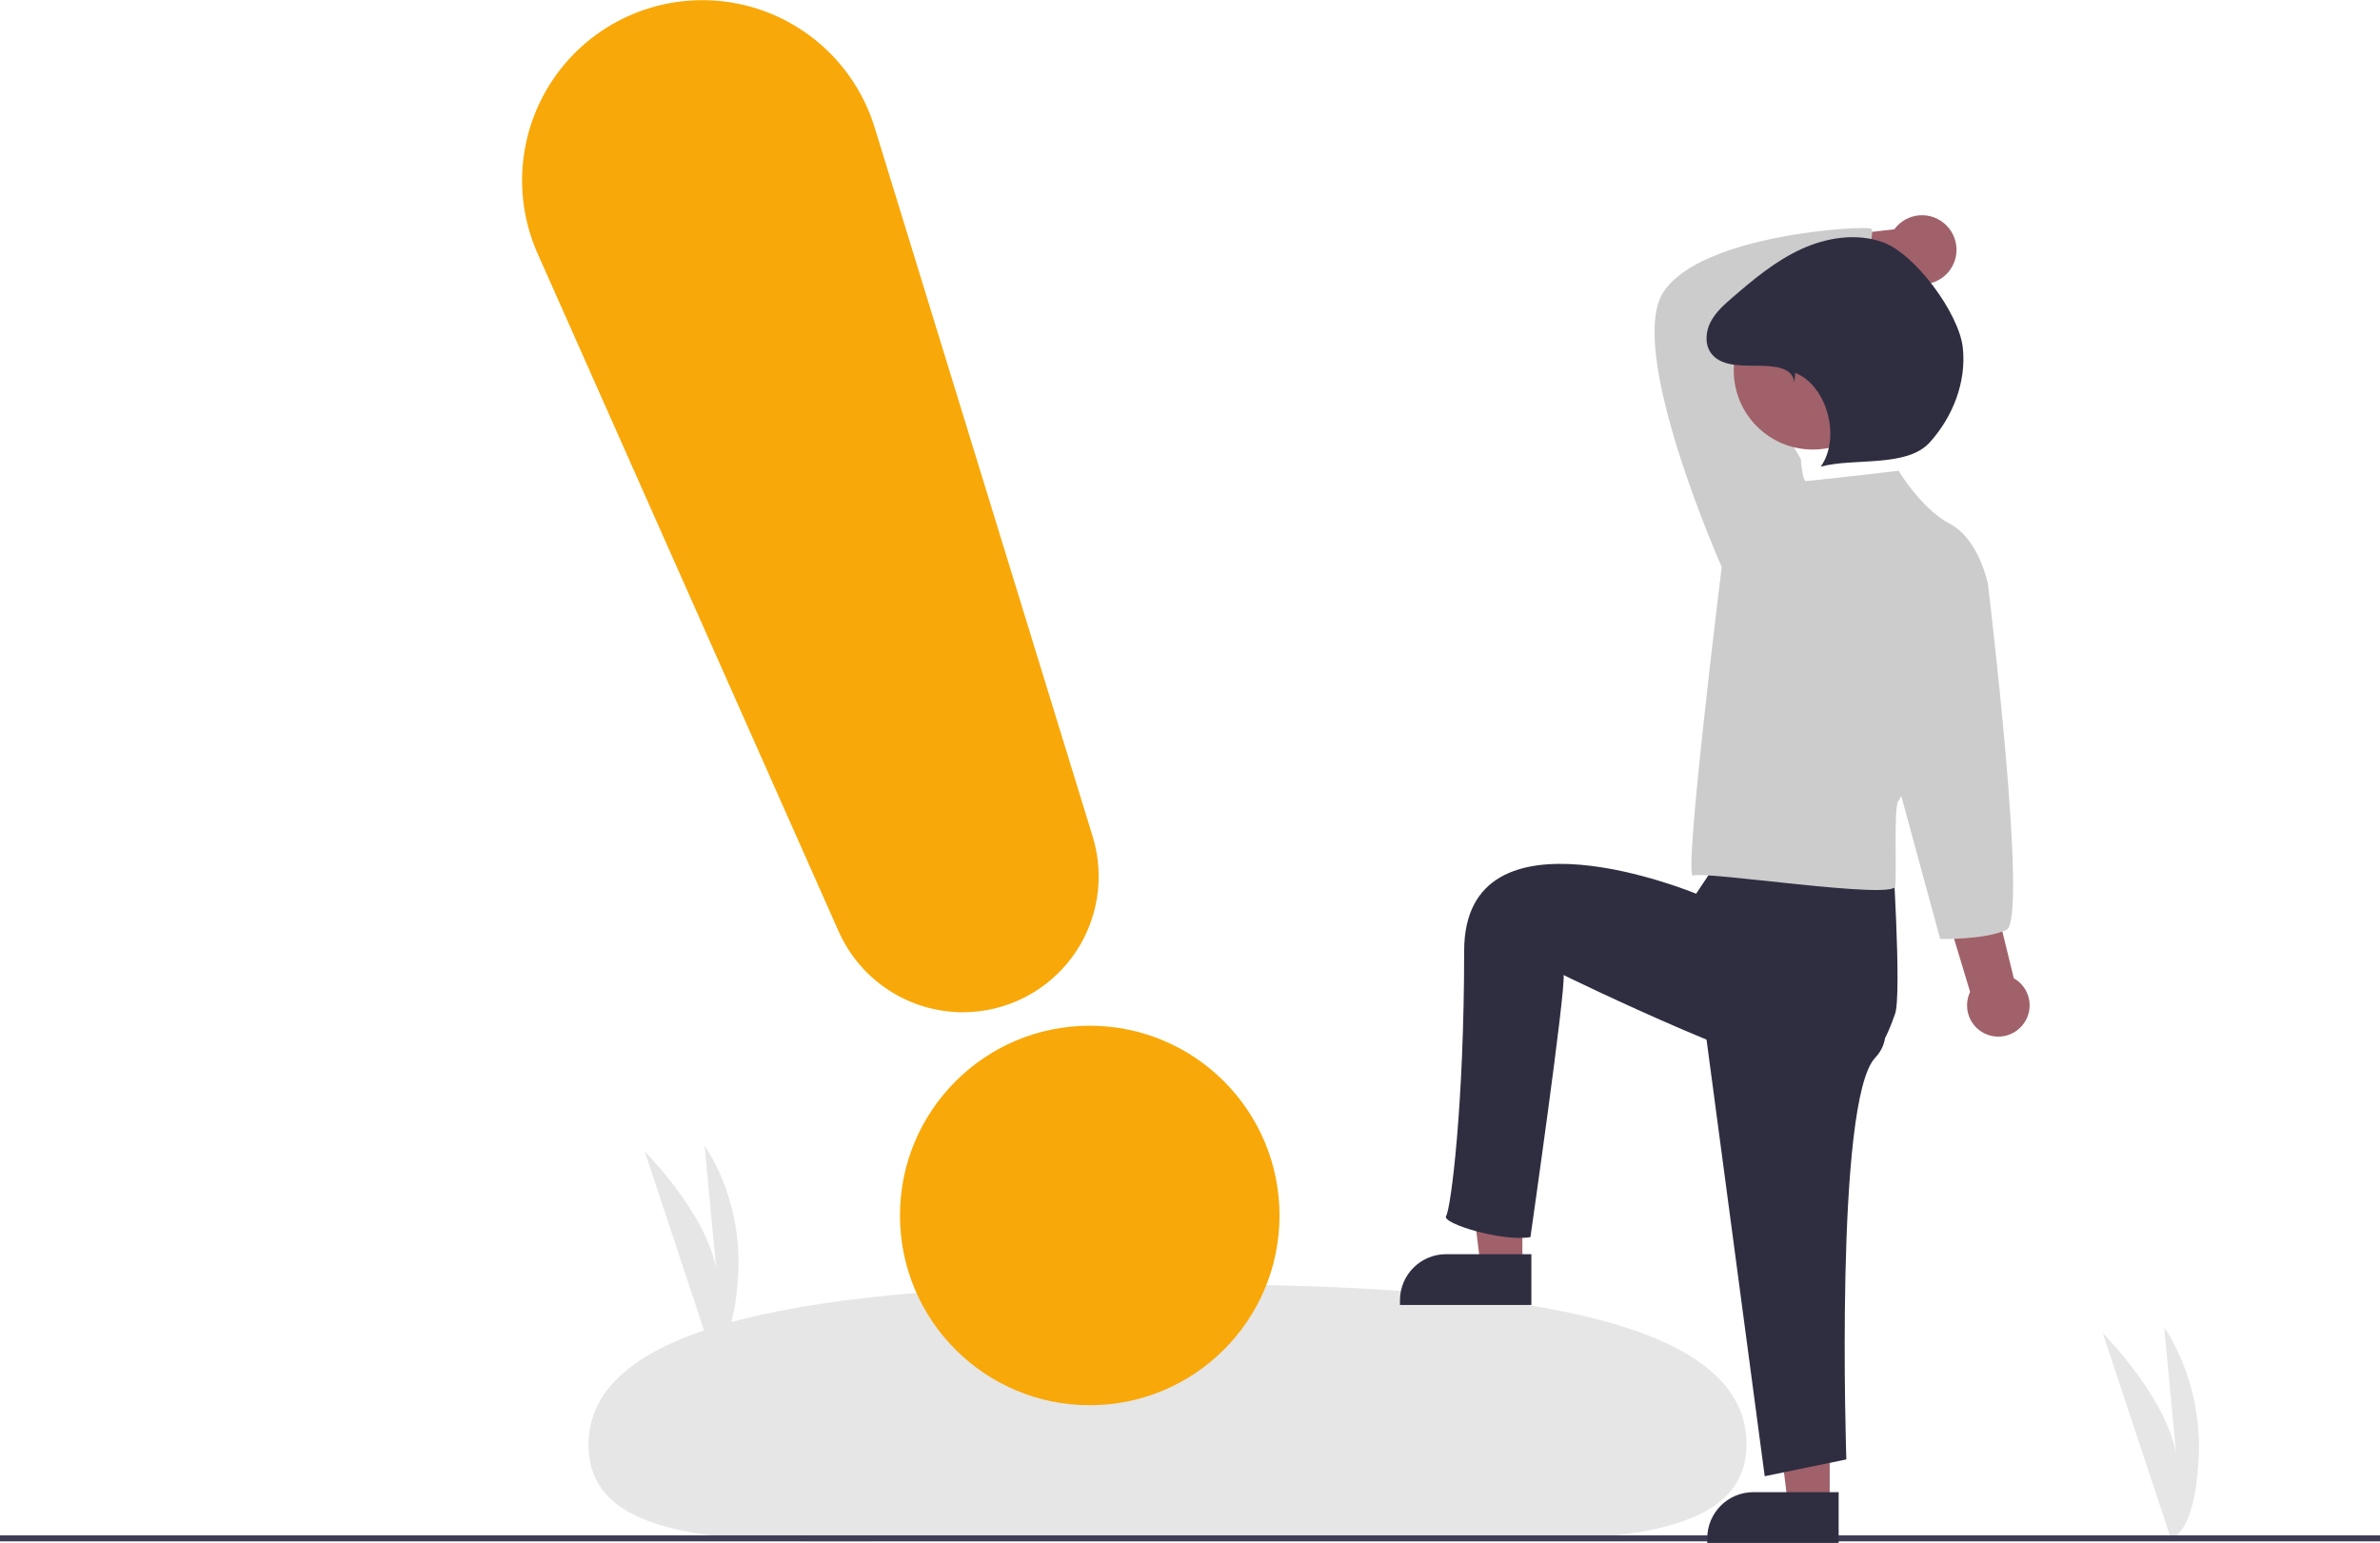
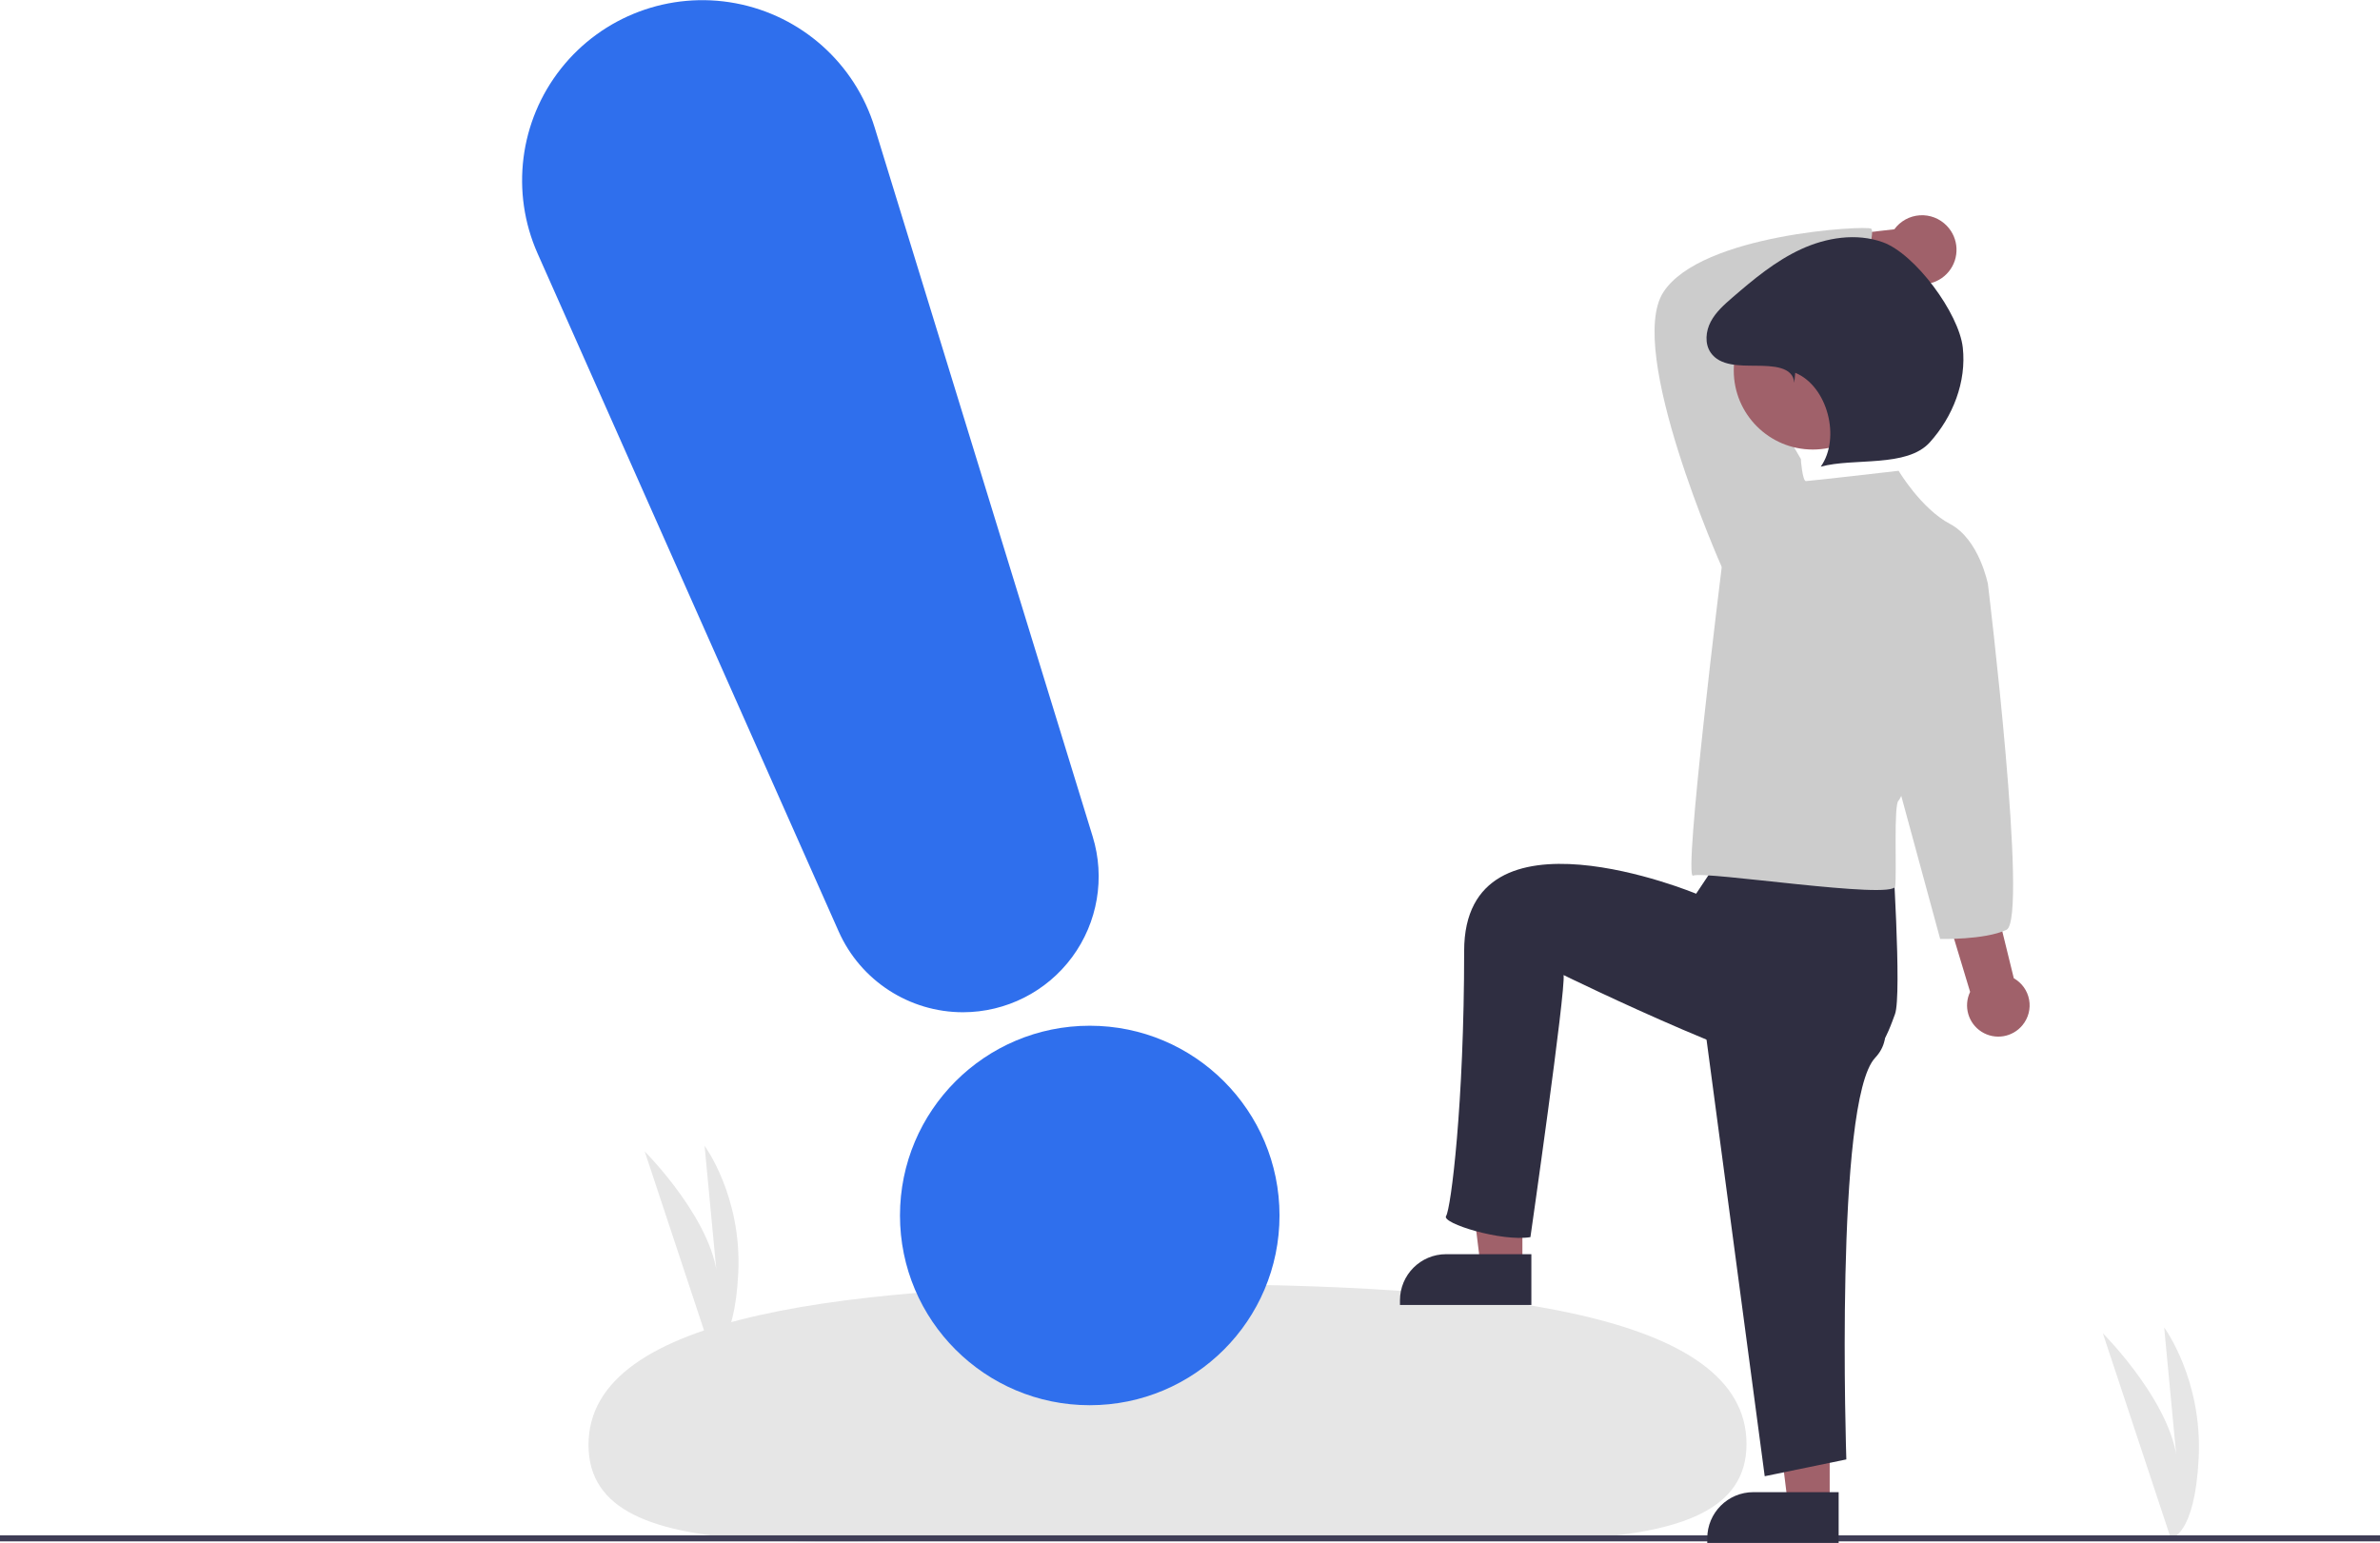
<svg xmlns="http://www.w3.org/2000/svg" data-name="Layer 1" width="790" height="512.208" viewBox="0 0 790 512.208">
  <path d="M925.563,704.589,903,636.498s24.818,24.818,24.818,45.182l-4.455-47.091s12.727,17.182,11.455,43.273S925.563,704.589,925.563,704.589Z" transform="translate(-205 -193.896)" fill="#e6e6e6" />
  <path d="M441.021,642.589,419,576.135s24.222,24.222,24.222,44.096l-4.347-45.959s12.421,16.769,11.179,42.232S441.021,642.589,441.021,642.589Z" transform="translate(-205 -193.896)" fill="#e6e6e6" />
  <path d="M784.726,673.255c.038,43.715-86.665,30.268-192.809,30.36s-191.536,13.687-191.573-30.028,86.633-53.297,192.777-53.389S784.688,629.54,784.726,673.255Z" transform="translate(-205 -193.896)" fill="#e6e6e6" />
  <rect y="509.693" width="790" height="2" fill="#3f3d56" />
  <polygon points="505.336 420.322 491.459 420.322 484.855 366.797 505.336 366.797 505.336 420.322" fill="#a0616a" />
  <path d="M480.006,416.357H508.31a0,0,0,0,1,0,0V433.208a0,0,0,0,1,0,0H464.697a0,0,0,0,1,0,0v-1.541A15.309,15.309,0,0,1,480.006,416.357Z" fill="#2f2e41" />
  <polygon points="607.336 499.322 593.459 499.322 586.855 445.797 607.336 445.797 607.336 499.322" fill="#a0616a" />
  <path d="M582.006,495.357H610.31a0,0,0,0,1,0,0V512.208a0,0,0,0,1,0,0H566.697a0,0,0,0,1,0,0v-1.541A15.309,15.309,0,0,1,582.006,495.357Z" fill="#2f2e41" />
  <path d="M876.345,534.205A10.316,10.316,0,0,0,873.449,518.654l-32.23-131.293L820.611,396.228l38.335,126.949a10.372,10.372,0,0,0,17.398,11.028Z" transform="translate(-205 -193.896)" fill="#a0616a" />
  <path d="M851.208,268.86a11.382,11.382,0,0,0-17.415,1.152l-49.885,5.727,7.589,19.241,45.368-8.491a11.444,11.444,0,0,0,14.344-17.63Z" transform="translate(-205 -193.896)" fill="#a0616a" />
  <path d="M769,520.589l21.768,163.374,27.093-5.578s-3.984-118.982,9.562-133.325S810,505.589,810,505.589Z" transform="translate(-205 -193.896)" fill="#2f2e41" />
  <path d="M778,475.589l-10,15s-77-31.999-77,19-4.406,85.609-6,88,18.438,8.594,28,7c0,0,11.797-82.219,11-87,0,0,75.534,37.033,89.877,33.846S831.609,536.964,834,530.589s-1-57-1-57l-47.81-14.59Z" transform="translate(-205 -193.896)" fill="#2f2e41" />
  <path d="M779.349,385.529l-2.85-3.42s-31.924-71.828-19.382-91.21,67.268-22.233,68.978-21.092-4.085,15.943-.094,22.784c0,0-42.394,9.191-45.244,10.331s21.966,43.274,21.966,43.274l-2.85,25.653Z" transform="translate(-205 -193.896)" fill="#ccc" />
  <path d="M835.215,350.185S805.572,353.605,804.432,353.605s-1.71-7.411-1.71-7.411l-26.223,35.914S763.58,486.299,767,484.589s66.505,8.112,67.075,3.551-.57-27.363,1.14-28.503,29.643-71.828,29.643-71.828-2.85-14.822-12.541-19.952S835.215,350.185,835.215,350.185Z" transform="translate(-205 -193.896)" fill="#ccc" />
  <path d="M855.738,378.118l9.121,9.691S878.411,499.169,871,502.589s-22,3-22,3l-14.355-52.793Z" transform="translate(-205 -193.896)" fill="#ccc" />
  <circle cx="601.73" cy="122.998" r="26.239" fill="#a0616a" />
  <path d="M800.573,320.988c-.354-5.444-7.223-5.631-12.679-5.683s-11.978.143-15.065-4.355c-2.04-2.973-1.65-7.1.035-10.288s4.458-5.639,7.185-7.997c7.041-6.089,14.298-12.129,22.752-16.027s18.36-5.472,27.128-2.344c10.77,3.843,25.329,23.626,26.587,34.992s-3.285,22.953-10.942,31.446-25.182,5.066-36.211,8.088c6.705-9.49,2.285-26.733-8.456-31.164Z" transform="translate(-205 -193.896)" fill="#2f2e41" />
-   <circle cx="361.722" cy="403.505" r="62.989" fill="#F8A808" />
-   <path d="M524.656,529.936a45.159,45.159,0,0,1-41.255-26.786L383.449,278.058a59.83,59.83,0,1,1,111.87-41.864l72.377,235.412a45.08,45.08,0,0,1-43.04,58.33Z" transform="translate(-205 -193.896)" fill="#F8A808" />
+   <circle cx="361.722" cy="403.505" r="62.989" fill="#2F6FED" />
+   <path d="M524.656,529.936a45.159,45.159,0,0,1-41.255-26.786L383.449,278.058a59.83,59.83,0,1,1,111.87-41.864l72.377,235.412a45.08,45.08,0,0,1-43.04,58.33Z" transform="translate(-205 -193.896)" fill="#2F6FED" />
</svg>
